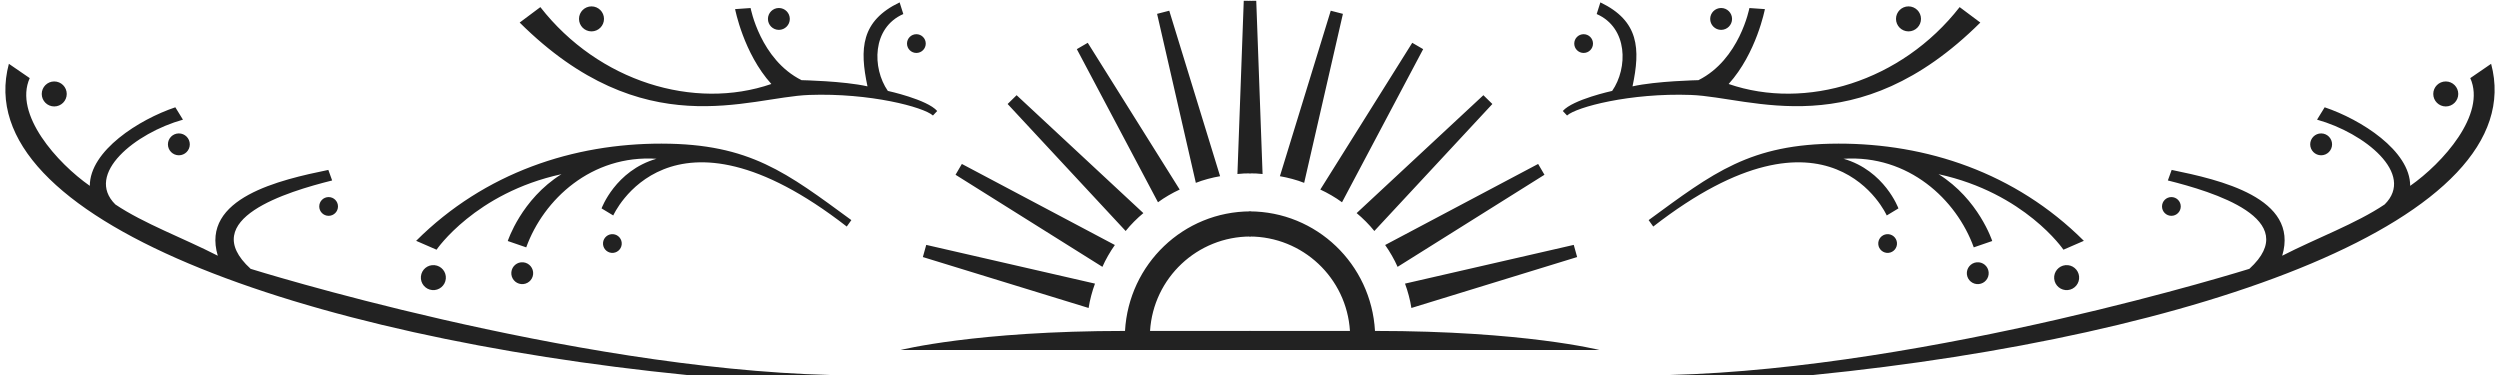
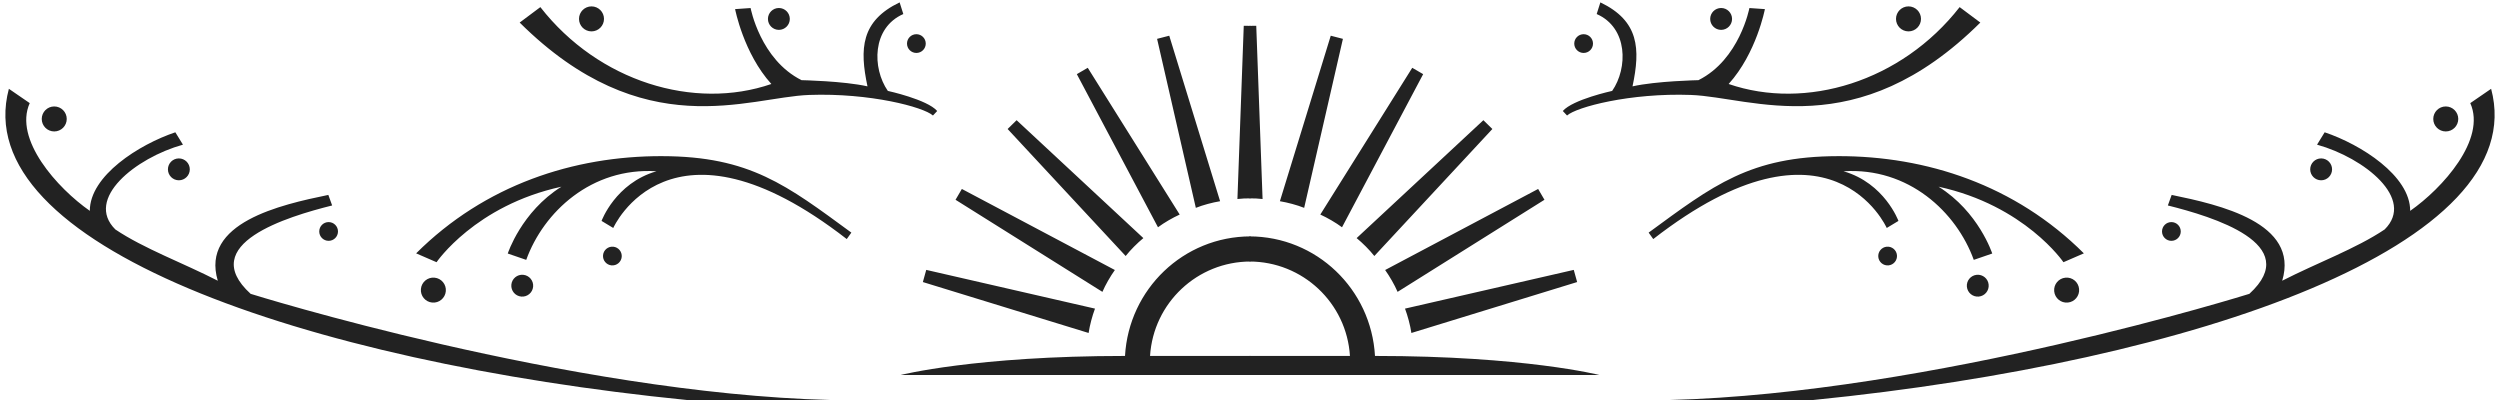
- <svg xmlns="http://www.w3.org/2000/svg" xmlns:xlink="http://www.w3.org/1999/xlink" width="200" height="30" version="1.1">
-   <path id="p1" d="m100.5 0.064-0.539 0.004v13.8c0.361-2.53e-4 0.723 0.015 1.045 0.053zm27.53 0.127-0.295 0.932c2.514 1.102 2.501 4.325 1.238 6.15 0 0-3.145 0.684-3.949 1.607l0.34 0.361c0.746-0.676 5.051-1.822 9.912-1.645 4.868 0.178 13.24 4.051 23.15-5.791l-1.654-1.236c-4.664 5.973-12.31 8.276-18.48 6.15 2.229-2.465 2.9-5.99 2.9-5.99l-1.24-0.086s-0.777 4.122-4.076 5.77c0 0-3.388 0.069-5.275 0.496 0.641-3.007 0.525-5.234-2.572-6.719zm24.65 0.32c-0.552 0-1 0.448-1 1 0 0.552 0.448 1 1 1s1-0.448 1-1c0-0.552-0.448-1-1-1zm-14.99 0.129c-0.483 0-0.875 0.392-0.875 0.875s0.392 0.875 0.875 0.875 0.875-0.392 0.875-0.875-0.392-0.875-0.875-0.875zm-31.23 0.217-4.068 13.24c0.617 0.103 1.361 0.3 1.941 0.531l3.1-13.52zm20.23 1.879c-0.414 0-0.75 0.336-0.75 0.75s0.336 0.75 0.75 0.75 0.75-0.336 0.75-0.75-0.336-0.75-0.75-0.75zm-13.71 0.688-7.355 11.74c0.569 0.26 1.236 0.644 1.736 1.018l6.492-12.25zm86.31 1.68-1.668 1.145c1.3 2.897-2.212 6.806-4.807 8.619 4e-3 -2.813-3.945-5.312-6.842-6.285l-0.609 0.99c3.799 1.061 7.88 4.336 5.408 6.783-2.277 1.531-5.424 2.681-8.195 4.102 1.388-4.638-5.014-6.077-8.844-6.865l-0.305 0.844c3.563 0.891 10.89 3.086 6.521 7.07 0 0-25.41 7.957-46.4 8.494h11.49c30.67-3.062 57.59-12.44 54.25-24.9zm-3.629 1.412c-0.552 0-1 0.448-1 1 0 0.552 0.448 1 1 1s1-0.448 1-1c0-0.552-0.448-1-1-1zm-76.99 1.1-10.14 9.432c0.483 0.398 1.029 0.942 1.416 1.432l9.443-10.16zm67.02 3.057c-0.483 0-0.875 0.392-0.875 0.875s0.392 0.875 0.875 0.875 0.875-0.392 0.875-0.875-0.392-0.875-0.875-0.875zm-38.65 0.818c-7.038 0.012-9.989 2.34-15.15 6.117l0.369 0.516c14.18-11.02 18.68-0.887 18.68-0.887l0.935-0.565s-1.103-3.022-4.393-3.971c5.198-0.332 9.035 3.255 10.42 7.088l1.477-0.508s-1.083-3.341-4.295-5.346c6.904 1.5 9.992 6.041 9.992 6.041l1.633-0.709c-5.503-5.487-12.62-7.79-19.66-7.777zm-23.99 1.625-12.24 6.484c0.363 0.51 0.749 1.175 0.996 1.748l11.75-7.367zm50.66 2.65c-0.414 0-0.75 0.336-0.75 0.75s0.336 0.75 0.75 0.75c0.414 0 0.75-0.336 0.75-0.75s-0.336-0.75-0.75-0.75zm-73.75 1.143-0.002 2.012c4.252 0.001 7.772 3.309 8.037 7.553h-8.037v1.527h28s-5.99-1.527-17.96-1.527c-0.302-5.35-4.682-9.555-10.04-9.564zm50.98 1.826c-0.412 0.038-0.716 0.404-0.678 0.816 0.038 0.412 0.404 0.716 0.816 0.678 0.412-0.038 0.716-0.404 0.678-0.816-0.038-0.412-0.404-0.716-0.816-0.678zm-25.04 0.856-13.5 3.098c0.219 0.586 0.419 1.331 0.51 1.949l13.26-4.074zm32.24 1.393c-0.481 0.045-0.836 0.472-0.791 0.953 0.045 0.481 0.472 0.834 0.953 0.789 0.481-0.045 0.834-0.472 0.789-0.953-0.045-0.481-0.47-0.834-0.951-0.789zm7.098 0.229c-0.55 0.051-0.956 0.538-0.904 1.088 0.051 0.55 0.54 0.956 1.09 0.904 0.55-0.051 0.954-0.54 0.902-1.09-0.051-0.55-0.538-0.954-1.088-0.902z" fill="#222" />
-   <use transform="matrix(-1,0,0,1,200,0)" xlink:href="#p1" />
+ <svg xmlns="http://www.w3.org/2000/svg" xmlns:xlink="http://www.w3.org/1999/xlink" width="200" height="32" version="1.1">
+   <path id="a" d="m100.5 2.064-0.539 0.004v13.8c0.361-2.53e-4 0.723 0.015 1.045 0.053zm27.53-1.873-0.295 0.932c2.514 1.102 2.501 4.325 1.238 6.15 0 0-3.145 0.684-3.949 1.607l0.34 0.361c0.746-0.676 5.051-1.822 9.912-1.645 4.868 0.178 13.24 4.051 23.15-5.791l-1.654-1.236c-4.664 5.973-12.31 8.276-18.48 6.15 2.229-2.465 2.9-5.99 2.9-5.99l-1.24-0.086s-0.777 4.122-4.076 5.77c0 0-3.388 0.069-5.275 0.496 0.641-3.007 0.525-5.234-2.572-6.719zm24.65 0.32c-0.552 0-1 0.448-1 1s0.448 1 1 1 1-0.448 1-1-0.448-1-1-1zm-14.99 0.129c-0.483 0-0.875 0.392-0.875 0.875s0.392 0.875 0.875 0.875 0.875-0.392 0.875-0.875-0.392-0.875-0.875-0.875zm-31.23 2.217-4.068 13.24c0.617 0.103 1.361 0.3 1.941 0.531l3.1-13.52zm20.23-0.121c-0.414 0-0.75 0.336-0.75 0.75s0.336 0.75 0.75 0.75 0.75-0.336 0.75-0.75-0.336-0.75-0.75-0.75zm-13.71 2.688-7.355 11.74c0.569 0.26 1.236 0.644 1.736 1.018l6.492-12.25zm86.31 1.68-1.668 1.145c1.3 2.897-2.212 6.806-4.807 8.619 4e-3 -2.813-3.945-5.312-6.842-6.285l-0.609 0.99c3.799 1.061 7.88 4.336 5.408 6.783-2.277 1.531-5.424 2.681-8.195 4.102 1.388-4.638-5.014-6.077-8.844-6.865l-0.305 0.844c3.563 0.891 10.89 3.086 6.521 7.07 0 0-25.41 7.957-46.4 8.494h11.49c30.67-3.062 57.59-12.44 54.25-24.9zm-3.629 1.412c-0.552 0-1 0.448-1 1s0.448 1 1 1 1-0.448 1-1-0.448-1-1-1zm-76.99 1.1-10.14 9.432c0.483 0.398 1.029 0.942 1.416 1.432l9.443-10.16zm67.02 3.057c-0.483 0-0.875 0.392-0.875 0.875s0.392 0.875 0.875 0.875 0.875-0.392 0.875-0.875-0.392-0.875-0.875-0.875zm-38.65-0.181c-7.038 0.012-9.989 2.34-15.15 6.117l0.369 0.516c14.18-11.02 18.68-0.887 18.68-0.887l0.935-0.565s-1.103-3.022-4.393-3.971c5.198-0.332 9.035 3.255 10.42 7.088l1.477-0.508s-1.083-3.341-4.295-5.346c6.904 1.5 9.992 6.041 9.992 6.041l1.633-0.709c-5.503-5.487-12.62-7.79-19.66-7.777zm-23.99 2.625-12.24 6.484c0.363 0.51 0.749 1.175 0.996 1.748l11.75-7.367zm50.66 2.65c-0.414 0-0.75 0.336-0.75 0.75s0.336 0.75 0.75 0.75 0.75-0.336 0.75-0.75-0.336-0.75-0.75-0.75zm-73.75 1.143-0.002 2.012c4.252 0.001 7.772 3.309 8.037 7.553h-8.037v1.527h28s-5.99-1.527-17.96-1.527c-0.302-5.35-4.682-9.555-10.04-9.564zm50.98 0.826c-0.412 0.038-0.716 0.404-0.678 0.816s0.404 0.716 0.816 0.678c0.412-0.038 0.716-0.404 0.678-0.816s-0.404-0.716-0.816-0.678zm-25.04 1.855-13.5 3.098c0.219 0.586 0.419 1.331 0.51 1.949l13.26-4.074zm32.24 0.393c-0.481 0.045-0.836 0.472-0.791 0.953 0.045 0.481 0.472 0.834 0.953 0.789 0.481-0.045 0.834-0.472 0.789-0.953-0.045-0.481-0.47-0.834-0.951-0.789zm7.098 0.229c-0.55 0.051-0.956 0.538-0.904 1.088 0.051 0.55 0.54 0.956 1.09 0.904 0.55-0.051 0.954-0.54 0.902-1.09-0.051-0.55-0.538-0.954-1.088-0.902z" fill="#222" />
+   <use transform="matrix(-1,0,0,1,200,0)" width="100%" height="100%" xlink:href="#a" />
</svg>
